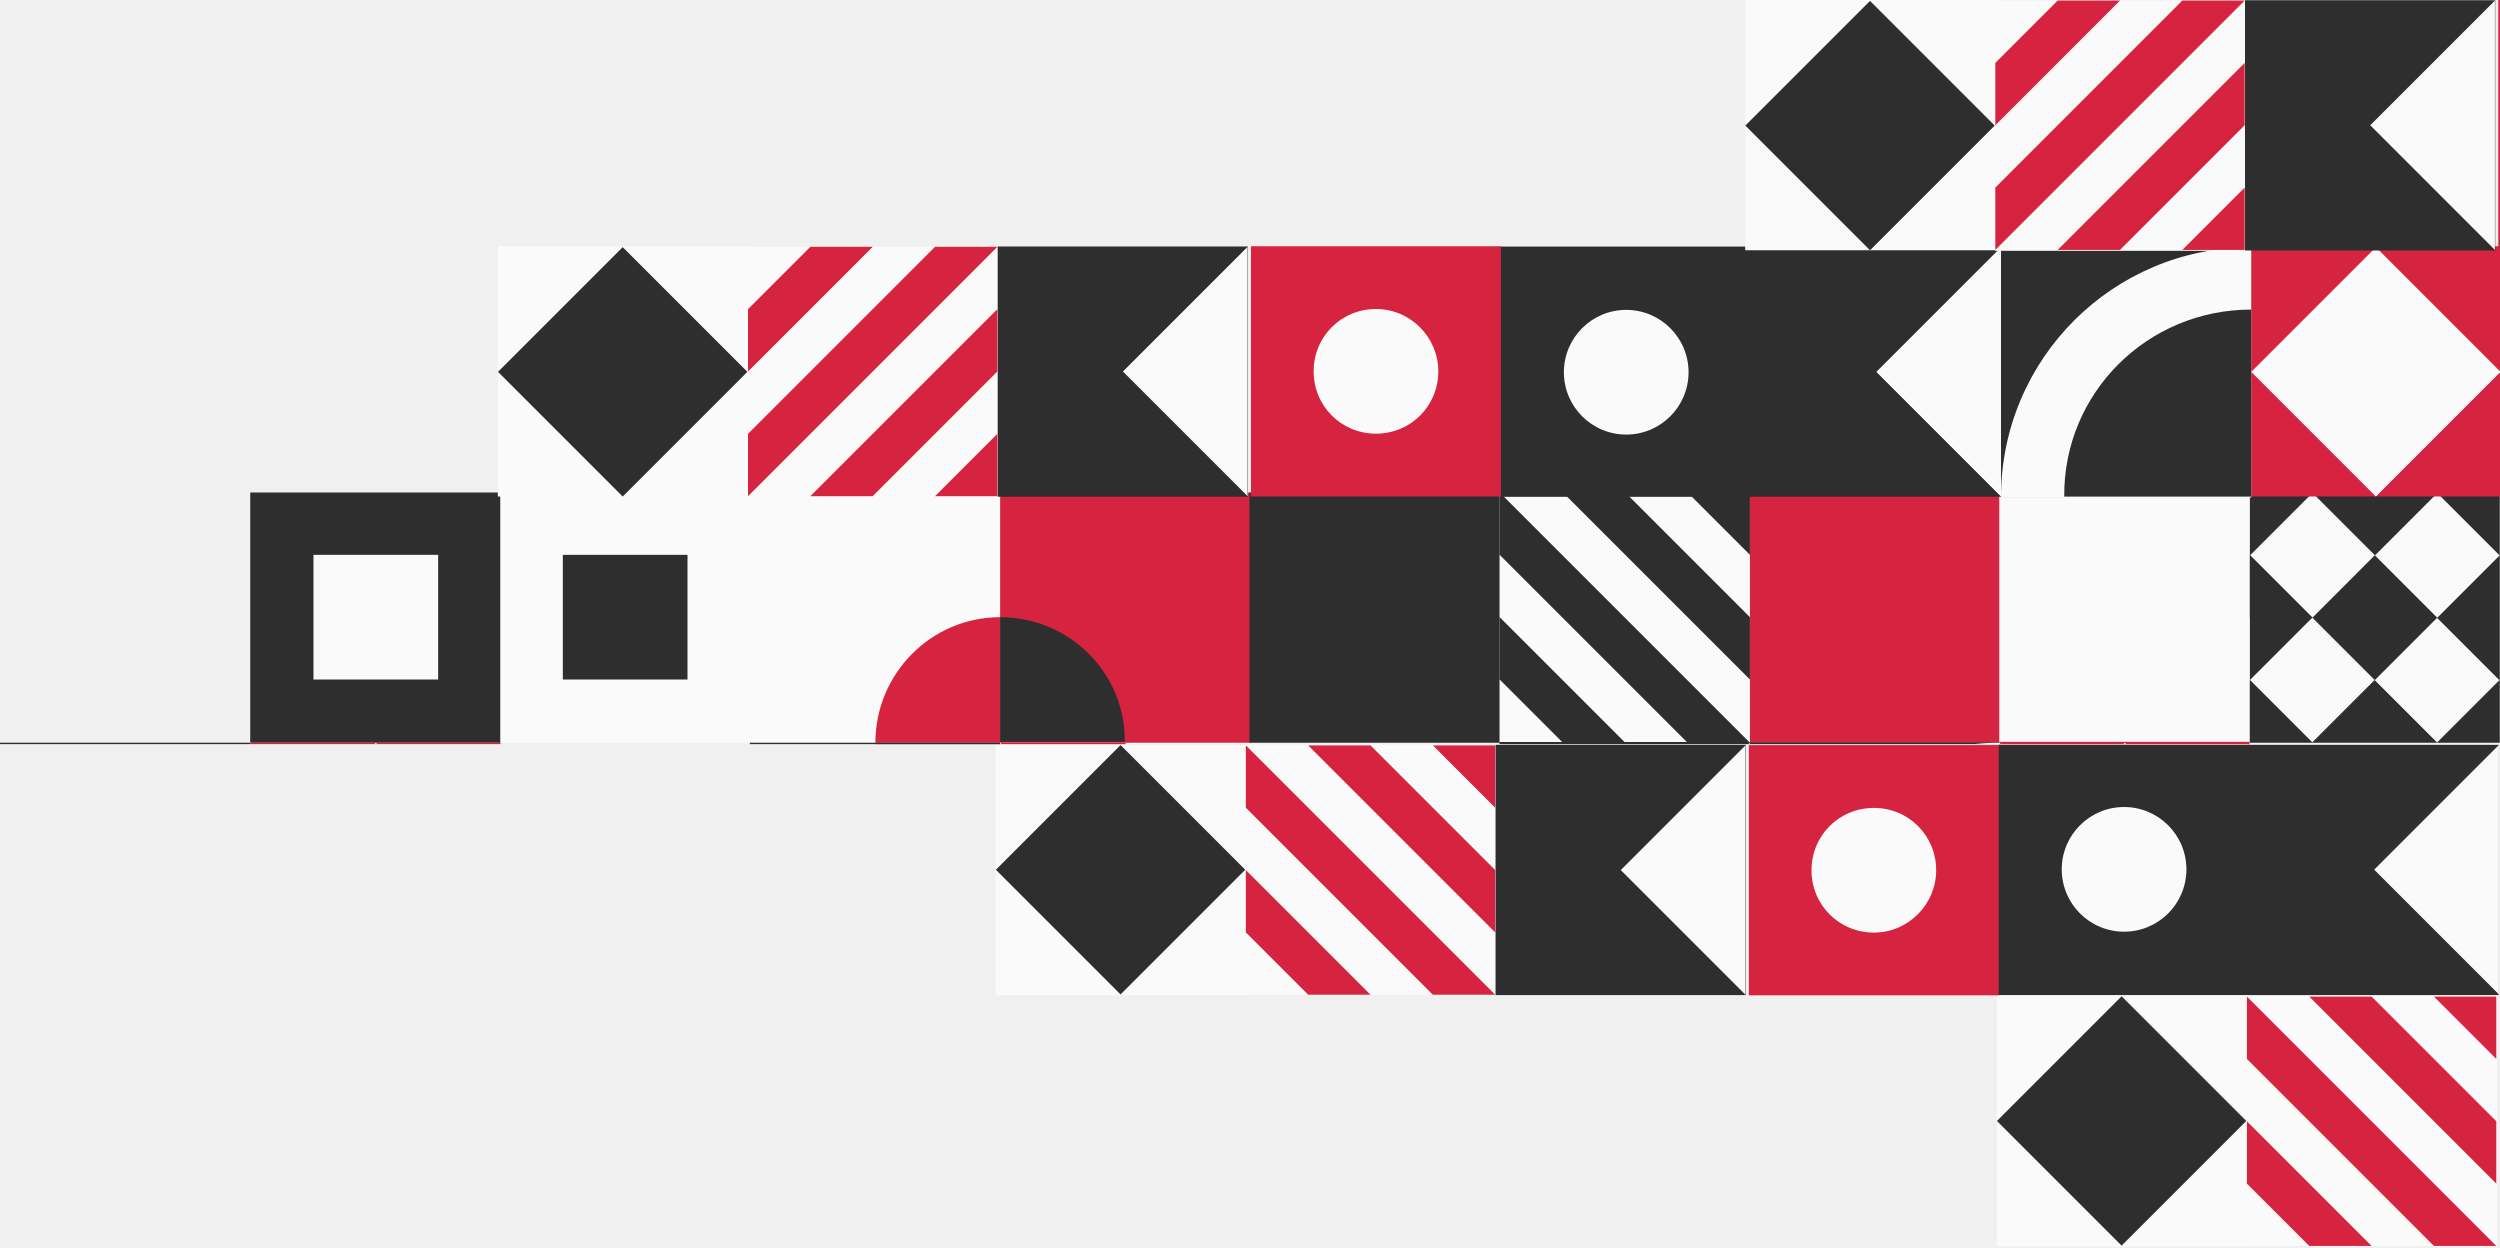
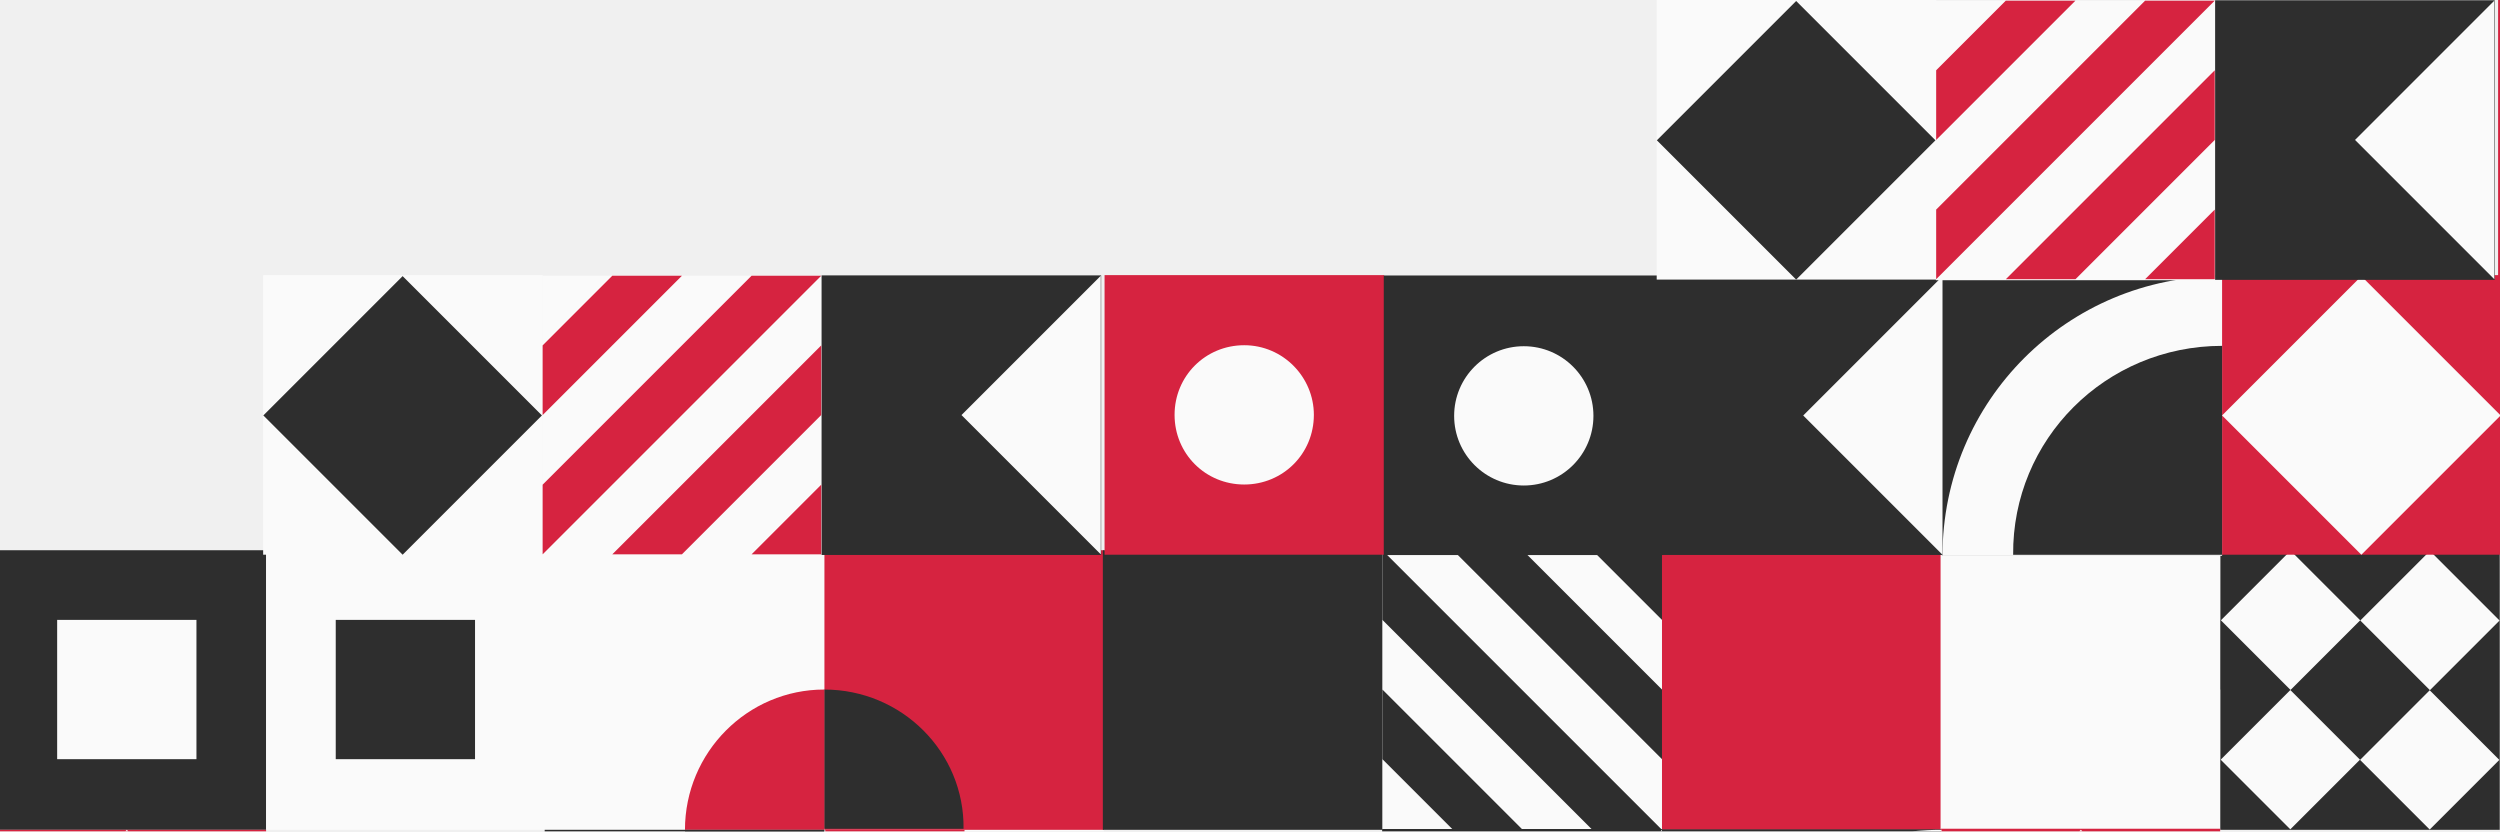
- <svg xmlns="http://www.w3.org/2000/svg" width="467" height="233" viewBox="0 0 467 233" fill="none">
-   <g clip-path="url(#clip0_118_1556)">
-     <path d="M46.745 92L93.491 92L93.491 138.745L46.745 138.745L46.745 92Z" fill="#2E2E2E" />
-     <path d="M186.815 138.745L233.561 138.745L233.561 185.491L186.815 185.491L186.815 138.745Z" fill="#FAFAFA" />
-     <path d="M-6.48499e-05 138.745L46.745 138.745L46.745 185.491L-7.30231e-05 185.491L-6.48499e-05 138.745Z" fill="#2E2E2E" />
-     <path d="M326.885 92L373.63 92L373.63 138.745L326.885 138.745L326.885 92Z" fill="#D62340" />
-     <path d="M93.491 92L140.236 92L140.236 138.745L93.491 138.745L93.491 92Z" fill="#FAFAFA" />
-     <path d="M46.745 138.745L93.491 138.745L93.491 185.491L46.745 185.491L46.745 138.745Z" fill="#D62340" />
-     <path d="M420.21 92L466.955 92L466.955 138.745L420.21 138.745L420.21 92Z" fill="#2E2E2E" />
-     <path d="M186.815 92L233.561 92L233.561 138.745L186.815 138.745L186.815 92Z" fill="#D62340" />
-     <path d="M233.394 92L280.14 92L280.14 138.745L233.394 138.745L233.394 92Z" fill="#2E2E2E" />
-     <path d="M373.464 92L420.21 92L420.21 138.745L373.464 138.745L373.464 92Z" fill="#FAFAFA" />
-     <path d="M280.14 92L326.885 92L326.885 138.745L280.14 138.745L280.14 92Z" fill="#2E2E2E" />
-     <path d="M140.07 92L186.815 92L186.815 138.745L140.07 138.745L140.07 92Z" fill="#FAFAFA" />
-     <path d="M140.07 138.745L186.815 138.745L186.815 185.49L140.07 185.49L140.07 138.745Z" fill="#2E2E2E" />
-     <path d="M443.639 103.751L455.284 92.106L466.929 103.751L455.284 115.396L443.639 103.751Z" fill="#FAFAFA" />
-     <path d="M420.334 103.713L431.979 92.068L443.624 103.713L431.979 115.359L420.334 103.713Z" fill="#FAFAFA" />
-     <path d="M443.601 127.056L455.246 115.41L466.891 127.056L455.246 138.701L443.601 127.056Z" fill="#FAFAFA" />
-     <path d="M420.296 127.019L431.941 115.373L443.587 127.019L431.941 138.664L420.296 127.019Z" fill="#FAFAFA" />
-     <path d="M385.275 92L373.631 103.645L373.631 92L385.275 92Z" fill="#FAFAFA" />
-     <path d="M396.92 92L408.565 92L373.63 126.934L373.63 115.289L396.92 92Z" fill="#FAFAFA" />
-     <path d="M420.21 92L373.631 138.745L385.275 138.745L420.21 103.645L420.21 92Z" fill="#FAFAFA" />
-     <path d="M420.209 115.289L396.92 138.745L408.565 138.745L420.209 126.934L420.209 115.289Z" fill="#FAFAFA" />
-     <path d="M280.14 126.934L291.951 138.745L280.14 138.745L280.14 126.934Z" fill="#FAFAFA" />
-     <path d="M280.14 115.289L280.14 103.645L315.24 138.745L303.595 138.745L280.14 115.289Z" fill="#FAFAFA" />
-     <path d="M280.14 92L326.885 138.745L326.885 126.934L291.951 92L280.14 92Z" fill="#FAFAFA" />
-     <path d="M303.596 92L326.885 115.289L326.885 103.645L315.24 92L303.596 92Z" fill="#FAFAFA" />
-     <path d="M186.815 115.289L186.815 138.579L210.105 138.579C210.271 125.77 199.791 115.289 186.815 115.289Z" fill="#2E2E2E" />
-     <path d="M163.526 138.745L186.815 138.745L186.815 115.289C174.006 115.289 163.526 125.77 163.526 138.745Z" fill="#D62340" />
-     <path d="M186.815 162.034L186.815 138.745L163.526 138.745C163.526 151.554 174.006 162.034 186.815 162.034Z" fill="#2E2E2E" />
-     <path d="M210.271 138.745L186.982 138.745L186.982 162.035C199.791 162.035 210.271 151.555 210.271 138.745Z" fill="#D62340" />
-     <path d="M105.136 103.645L128.425 103.645L128.425 126.934L105.136 126.934L105.136 103.645Z" fill="#2E2E2E" />
-     <path d="M58.556 103.645L81.846 103.645L81.846 126.934L58.556 126.934L58.556 103.645Z" fill="#FAFAFA" />
-     <path d="M93.491 162.035L70.201 138.745L46.745 162.035L93.491 162.035Z" fill="#FAFAFA" />
-     <path d="M420.21 138.563L420.21 185.309L373.464 185.309L373.464 138.563L420.21 138.563Z" fill="#D62340" />
-     <path d="M373.525 138.668L373.525 185.414L326.78 185.414L326.78 138.668L373.525 138.668Z" fill="#2E2E2E" />
-     <path d="M326.84 138.608L326.84 185.353L280.095 185.353L280.095 138.608L326.84 138.608Z" fill="#2E2E2E" />
-     <path d="M373.631 138.745L373.631 185.491L326.885 185.491C326.885 159.54 347.846 138.745 373.631 138.745Z" fill="#FAFAFA" />
-     <path d="M396.918 138.736L420.208 162.027L396.918 185.317L373.627 162.027L396.918 138.736Z" fill="#FAFAFA" />
-     <path d="M326.885 185.324L303.596 162.035L326.885 138.745L326.885 185.324Z" fill="#FAFAFA" />
-     <path d="M93 92.746L93 46L139.745 46L139.745 92.746L93 92.746Z" fill="#FAFAFA" />
-     <path d="M139.684 92.852L139.684 46.106L186.429 46.106L186.429 92.852L139.684 92.852Z" fill="#FAFAFA" />
-     <path d="M186.368 92.79L186.368 46.045L233.113 46.045L233.113 92.79L186.368 92.79Z" fill="#2E2E2E" />
-     <path d="M174.661 92.686L186.306 81.041L186.306 92.686L174.661 92.686Z" fill="#D62340" />
-     <path d="M163.017 92.686L151.372 92.686L186.306 57.751L186.306 69.396L163.017 92.686Z" fill="#D62340" />
-     <path d="M139.727 92.685L186.306 46.106L174.661 46.106L139.727 81.04L139.727 92.685Z" fill="#D62340" />
-     <path d="M139.727 69.396L163.017 46.106L151.372 46.106L139.727 57.751L139.727 69.396Z" fill="#D62340" />
-     <path d="M116.319 92.749L93.029 69.458L116.319 46.168L139.609 69.458L116.319 92.749Z" fill="#2E2E2E" />
-     <path d="M233.05 46.107L209.761 69.397L233.05 92.686L233.05 46.107Z" fill="#FAFAFA" />
-     <path d="M467.11 46L467.11 92.745L420.365 92.745L420.365 46L467.11 46Z" fill="#D62340" />
-     <path d="M420.426 46.105L420.426 92.851L373.681 92.851L373.681 46.105L420.426 46.105Z" fill="#2E2E2E" />
-     <path d="M373.742 46.045L373.742 92.79L326.997 92.79L326.997 46.045L373.742 46.045Z" fill="#2E2E2E" />
-     <path d="M420.532 46.182L420.532 92.927L373.787 92.927C373.787 66.976 394.747 46.182 420.532 46.182Z" fill="#FAFAFA" />
-     <path d="M420.532 57.827L420.532 92.761L385.598 92.761C385.431 73.464 401.068 57.827 420.532 57.827Z" fill="#2E2E2E" />
-     <path d="M443.819 46.173L467.109 69.463L443.819 92.754L420.528 69.463L443.819 46.173Z" fill="#FAFAFA" />
-     <path d="M373.787 92.761L350.498 69.472L373.787 46.182L373.787 92.761Z" fill="#FAFAFA" />
-     <path d="M280.428 46L280.428 92.745L233.683 92.745L233.683 46L280.428 46Z" fill="#D62340" />
-     <path d="M327.112 46.061L327.112 92.806L280.367 92.806L280.367 46.061L327.112 46.061Z" fill="#2E2E2E" />
-     <path d="M303.778 81.177C297.347 81.177 292.133 75.963 292.133 69.532C292.133 63.101 297.347 57.887 303.778 57.887C310.209 57.888 315.422 63.101 315.422 69.532C315.422 75.963 310.209 81.177 303.778 81.177Z" fill="#FAFAFA" />
-     <path d="M257.033 57.721C250.545 57.721 245.388 62.878 245.388 69.366C245.388 75.853 250.545 81.01 257.033 81.01C263.521 81.01 268.678 75.853 268.678 69.366C268.678 63.044 263.521 57.721 257.033 57.721Z" fill="#FAFAFA" />
-     <path d="M326 46.746L326 0L372.745 0L372.745 46.746L326 46.746Z" fill="#FAFAFA" />
-     <path d="M372.684 46.852L372.684 0.106L419.429 0.106L419.429 46.852L372.684 46.852Z" fill="#FAFAFA" />
-     <path d="M419.368 46.791L419.368 0.045L466.113 0.045L466.113 46.791L419.368 46.791Z" fill="#2E2E2E" />
-     <path d="M407.661 46.686L419.306 35.041L419.306 46.686L407.661 46.686Z" fill="#D62340" />
-     <path d="M396.017 46.686L384.372 46.686L419.306 11.752L419.306 23.396L396.017 46.686Z" fill="#D62340" />
-     <path d="M372.727 46.685L419.306 0.106L407.661 0.106L372.727 35.041L372.727 46.685Z" fill="#D62340" />
-     <path d="M372.727 23.396L396.017 0.106L384.372 0.106L372.727 11.751L372.727 23.396Z" fill="#D62340" />
-     <path d="M349.319 46.749L326.028 23.459L349.319 0.168L372.609 23.459L349.319 46.749Z" fill="#2E2E2E" />
-     <path d="M466.05 0.107L442.761 23.397L466.05 46.686L466.05 0.107Z" fill="#FAFAFA" />
-     <path d="M513.428 0L513.428 46.746L466.683 46.746L466.683 0L513.428 0Z" fill="#D62340" />
+ <svg xmlns="http://www.w3.org/2000/svg" width="418" height="139" viewBox="0 0 418 139" fill="none">
+   <g clip-path="url(#clip0_116_1520)">
+     <path d="M-2.255 92L44.491 92L44.491 138.745L-2.255 138.745L-2.255 92Z" fill="#2E2E2E" />
+     <path d="M137.815 138.746L184.561 138.746L184.561 185.491L137.815 185.491L137.815 138.746Z" fill="#FAFAFA" />
+     <path d="M277.885 92L324.63 92L324.63 138.745L277.885 138.745L277.885 92Z" fill="#D62340" />
+     <path d="M44.491 92L91.236 92L91.236 138.745L44.491 138.745L44.491 92Z" fill="#FAFAFA" />
+     <path d="M-2.255 138.746L44.491 138.746L44.491 185.491L-2.255 185.491L-2.255 138.746Z" fill="#D62340" />
+     <path d="M371.21 92L417.955 92L417.955 138.745L371.21 138.745L371.21 92Z" fill="#2E2E2E" />
+     <path d="M137.815 92L184.561 92L184.561 138.745L137.815 138.745L137.815 92Z" fill="#D62340" />
+     <path d="M184.394 92L231.14 92L231.14 138.745L184.394 138.745L184.394 92Z" fill="#2E2E2E" />
+     <path d="M324.464 92L371.21 92L371.21 138.745L324.464 138.745L324.464 92Z" fill="#FAFAFA" />
+     <path d="M231.14 92L277.885 92L277.885 138.745L231.14 138.745L231.14 92Z" fill="#2E2E2E" />
+     <path d="M91.07 92L137.815 92L137.815 138.745L91.07 138.745L91.07 92Z" fill="#FAFAFA" />
+     <path d="M91.07 138.745L137.815 138.745L137.815 185.49L91.07 185.49L91.07 138.745Z" fill="#2E2E2E" />
+     <path d="M394.639 103.751L406.284 92.106L417.929 103.751L406.284 115.397L394.639 103.751Z" fill="#FAFAFA" />
+     <path d="M371.334 103.714L382.979 92.068L394.624 103.714L382.979 115.359L371.334 103.714Z" fill="#FAFAFA" />
+     <path d="M394.601 127.056L406.246 115.411L417.891 127.056L406.246 138.701L394.601 127.056Z" fill="#FAFAFA" />
+     <path d="M371.296 127.019L382.942 115.374L394.587 127.019L382.942 138.664L371.296 127.019Z" fill="#FAFAFA" />
+     <path d="M336.275 92L324.631 103.645L324.631 92L336.275 92Z" fill="#FAFAFA" />
+     <path d="M347.92 92L359.565 92L324.631 126.934L324.631 115.289L347.92 92Z" fill="#FAFAFA" />
+     <path d="M371.21 92L324.631 138.745L336.275 138.745L371.21 103.645L371.21 92Z" fill="#FAFAFA" />
+     <path d="M371.209 115.29L347.92 138.745L359.565 138.745L371.209 126.934L371.209 115.29Z" fill="#FAFAFA" />
+     <path d="M231.14 126.935L242.951 138.746L231.14 138.746L231.14 126.935Z" fill="#FAFAFA" />
+     <path d="M231.14 115.29L231.14 103.645L266.24 138.745L254.595 138.745L231.14 115.29Z" fill="#FAFAFA" />
+     <path d="M231.14 92L277.885 138.745L277.885 126.934L242.951 92L231.14 92Z" fill="#FAFAFA" />
+     <path d="M254.596 92L277.885 115.29L277.885 103.645L266.24 92L254.596 92Z" fill="#FAFAFA" />
+     <path d="M137.815 115.29L137.815 138.579L161.105 138.579C161.271 125.77 150.791 115.29 137.815 115.29Z" fill="#2E2E2E" />
+     <path d="M114.526 138.745L137.815 138.745L137.815 115.29C125.006 115.29 114.526 125.77 114.526 138.745Z" fill="#D62340" />
+     <path d="M137.815 162.035L137.815 138.745L114.526 138.745C114.526 151.554 125.006 162.035 137.815 162.035Z" fill="#2E2E2E" />
+     <path d="M161.271 138.746L137.982 138.746L137.982 162.035C150.791 162.035 161.271 151.555 161.271 138.746Z" fill="#D62340" />
+     <path d="M56.136 103.645L79.425 103.645L79.425 126.934L56.136 126.934L56.136 103.645Z" fill="#2E2E2E" />
+     <path d="M9.557 103.645L32.846 103.645L32.846 126.934L9.557 126.934L9.557 103.645Z" fill="#FAFAFA" />
+     <path d="M44.491 162.035L21.201 138.746L-2.255 162.035L44.491 162.035Z" fill="#FAFAFA" />
+     <path d="M371.21 138.563L371.21 185.309L324.464 185.309L324.464 138.563L371.21 138.563Z" fill="#D62340" />
+     <path d="M324.525 138.669L324.525 185.414L277.779 185.414L277.779 138.669L324.525 138.669Z" fill="#2E2E2E" />
+     <path d="M277.84 138.608L277.84 185.354L231.095 185.354L231.095 138.608L277.84 138.608Z" fill="#2E2E2E" />
+     <path d="M324.631 138.746L324.631 185.491L277.885 185.491C277.885 159.54 298.846 138.746 324.631 138.746Z" fill="#FAFAFA" />
+     <path d="M347.918 138.736L371.208 162.027L347.918 185.317L324.627 162.027L347.918 138.736Z" fill="#FAFAFA" />
+     <path d="M277.885 185.325L254.596 162.035L277.885 138.746L277.885 185.325Z" fill="#FAFAFA" />
+     <path d="M44 92.746L44 46.001L90.745 46.001L90.745 92.746L44 92.746Z" fill="#FAFAFA" />
+     <path d="M90.684 92.852L90.684 46.106L137.429 46.106L137.429 92.852L90.684 92.852Z" fill="#FAFAFA" />
+     <path d="M137.368 92.791L137.368 46.045L184.113 46.045L184.113 92.791L137.368 92.791Z" fill="#2E2E2E" />
+     <path d="M125.661 92.686L137.306 81.041L137.306 92.686L125.661 92.686Z" fill="#D62340" />
+     <path d="M114.017 92.686L102.372 92.686L137.306 57.752L137.306 69.396L114.017 92.686Z" fill="#D62340" />
+     <path d="M90.728 92.685L137.306 46.106L125.661 46.106L90.728 81.041L90.728 92.685Z" fill="#D62340" />
+     <path d="M90.728 69.396L114.017 46.106L102.372 46.106L90.728 57.751L90.728 69.396Z" fill="#D62340" />
+     <path d="M67.319 92.749L44.029 69.459L67.319 46.168L90.609 69.459L67.319 92.749Z" fill="#2E2E2E" />
+     <path d="M184.05 46.107L160.761 69.397L184.05 92.686L184.05 46.107Z" fill="#FAFAFA" />
+     <path d="M418.11 46L418.11 92.746L371.365 92.746L371.365 46L418.11 46Z" fill="#D62340" />
+     <path d="M371.426 46.105L371.426 92.851L324.681 92.851L324.681 46.105L371.426 46.105Z" fill="#2E2E2E" />
+     <path d="M324.742 46.045L324.742 92.79L277.997 92.79L277.997 46.045L324.742 46.045Z" fill="#2E2E2E" />
+     <path d="M371.532 46.182L371.532 92.928L324.787 92.928C324.787 66.977 345.747 46.182 371.532 46.182Z" fill="#FAFAFA" />
+     <path d="M371.532 57.827L371.532 92.761L336.598 92.761C336.432 73.464 352.069 57.827 371.532 57.827Z" fill="#2E2E2E" />
+     <path d="M394.819 46.173L418.109 69.464L394.819 92.754L371.528 69.464L394.819 46.173Z" fill="#FAFAFA" />
+     <path d="M324.787 92.761L301.498 69.472L324.787 46.182L324.787 92.761Z" fill="#FAFAFA" />
+     <path d="M231.428 46L231.428 92.746L184.683 92.746L184.683 46L231.428 46Z" fill="#D62340" />
+     <path d="M278.112 46.061L278.112 92.806L231.367 92.806L231.367 46.061L278.112 46.061Z" fill="#2E2E2E" />
+     <path d="M254.778 81.177C248.347 81.177 243.133 75.964 243.133 69.532C243.133 63.101 248.347 57.888 254.778 57.888C261.209 57.888 266.422 63.101 266.422 69.532C266.422 75.964 261.209 81.177 254.778 81.177Z" fill="#FAFAFA" />
+     <path d="M208.033 57.721C201.545 57.721 196.388 62.878 196.388 69.366C196.388 75.854 201.545 81.011 208.033 81.011C214.521 81.011 219.678 75.854 219.678 69.366C219.678 63.044 214.521 57.721 208.033 57.721Z" fill="#FAFAFA" />
+     <path d="M277 46.746L277 0.001L323.745 0.001L323.745 46.746L277 46.746Z" fill="#FAFAFA" />
+     <path d="M323.684 46.852L323.684 0.107L370.429 0.107L370.429 46.852L323.684 46.852Z" fill="#FAFAFA" />
+     <path d="M370.368 46.791L370.368 0.046L417.113 0.046L417.113 46.791L370.368 46.791Z" fill="#2E2E2E" />
+     <path d="M358.661 46.686L370.306 35.041L370.306 46.686L358.661 46.686Z" fill="#D62340" />
+     <path d="M347.017 46.686L335.372 46.686L370.306 11.752L370.306 23.396L347.017 46.686Z" fill="#D62340" />
+     <path d="M323.727 46.686L370.306 0.107L358.661 0.107L323.727 35.041L323.727 46.686Z" fill="#D62340" />
+     <path d="M323.727 23.396L347.016 0.107L335.372 0.107L323.727 11.751L323.727 23.396Z" fill="#D62340" />
+     <path d="M300.318 46.749L277.028 23.459L300.318 0.168L323.609 23.459L300.318 46.749Z" fill="#2E2E2E" />
+     <path d="M417.05 0.108L393.761 23.397L417.05 46.687L417.05 0.108Z" fill="#FAFAFA" />
+     <path d="M464.428 0L464.428 46.746L417.683 46.746L417.683 0L464.428 0Z" fill="#D62340" />
  </g>
-   <path d="M186 139.182L186 185.927L232.745 185.927L232.744 139.182L186 139.182Z" fill="#FAFAFA" />
-   <path d="M232.684 139.076L232.684 185.821L279.429 185.821L279.429 139.076L232.684 139.076Z" fill="#FAFAFA" />
-   <path d="M279.368 139.137L279.368 185.882L326.113 185.882L326.113 139.137L279.368 139.137Z" fill="#2E2E2E" />
-   <path d="M267.661 139.242L279.306 150.887L279.306 139.242L267.661 139.242Z" fill="#D62340" />
-   <path d="M256.016 139.242L244.372 139.242L279.306 174.176L279.306 162.532L256.016 139.242Z" fill="#D62340" />
-   <path d="M232.727 139.242L279.306 185.821L267.661 185.821L232.727 150.887L232.727 139.242Z" fill="#D62340" />
-   <path d="M232.727 162.532L256.016 185.821L244.372 185.821L232.727 174.177L232.727 162.532Z" fill="#D62340" />
-   <path d="M209.319 139.179L186.028 162.469L209.319 185.76L232.609 162.469L209.319 139.179Z" fill="#2E2E2E" />
-   <path d="M326.05 185.82L302.761 162.531L326.05 139.241L326.05 185.82Z" fill="#FAFAFA" />
-   <path d="M466.742 185.883L466.742 139.137L419.997 139.137L419.997 185.883L466.742 185.883Z" fill="#2E2E2E" />
-   <path d="M466.787 139.166L443.498 162.456L466.787 185.745L466.787 139.166Z" fill="#FAFAFA" />
-   <path d="M373.428 185.928L373.428 139.182L326.683 139.182L326.683 185.928L373.428 185.928Z" fill="#D62340" />
-   <path d="M420.112 185.867L420.112 139.122L373.367 139.122L373.367 185.867L420.112 185.867Z" fill="#2E2E2E" />
-   <path d="M396.778 150.751C390.347 150.751 385.133 155.964 385.133 162.396C385.133 168.827 390.347 174.04 396.778 174.04C403.209 174.04 408.422 168.827 408.422 162.396C408.422 155.964 403.209 150.751 396.778 150.751Z" fill="#FAFAFA" />
-   <path d="M350.033 174.207C343.545 174.207 338.389 169.05 338.389 162.562C338.389 156.074 343.545 150.917 350.033 150.917C356.521 150.917 361.678 156.074 361.678 162.562C361.678 168.883 356.521 174.207 350.033 174.207Z" fill="#FAFAFA" />
-   <path d="M373 186.106L373 232.851L419.745 232.851L419.745 186.106L373 186.106Z" fill="#FAFAFA" />
-   <path d="M419.684 186L419.684 232.745L466.429 232.745L466.429 186L419.684 186Z" fill="#FAFAFA" />
-   <path d="M454.661 186.166L466.306 197.811L466.306 186.166L454.661 186.166Z" fill="#D62340" />
-   <path d="M443.017 186.166L431.372 186.166L466.306 221.1L466.306 209.456L443.017 186.166Z" fill="#D62340" />
-   <path d="M419.727 186.166L466.306 232.745L454.661 232.745L419.727 197.811L419.727 186.166Z" fill="#D62340" />
-   <path d="M419.727 209.456L443.016 232.745L431.372 232.745L419.727 221.101L419.727 209.456Z" fill="#D62340" />
-   <path d="M396.318 186.103L373.028 209.393L396.318 232.684L419.609 209.393L396.318 186.103Z" fill="#2E2E2E" />
  <defs>
-     <clipPath id="clip0_118_1556">
-       <rect width="467" height="139" fill="white" transform="translate(0 -0.000244141)" />
+     <clipPath id="clip0_116_1520">
+       <rect width="418" height="139" fill="white" />
    </clipPath>
  </defs>
</svg>
